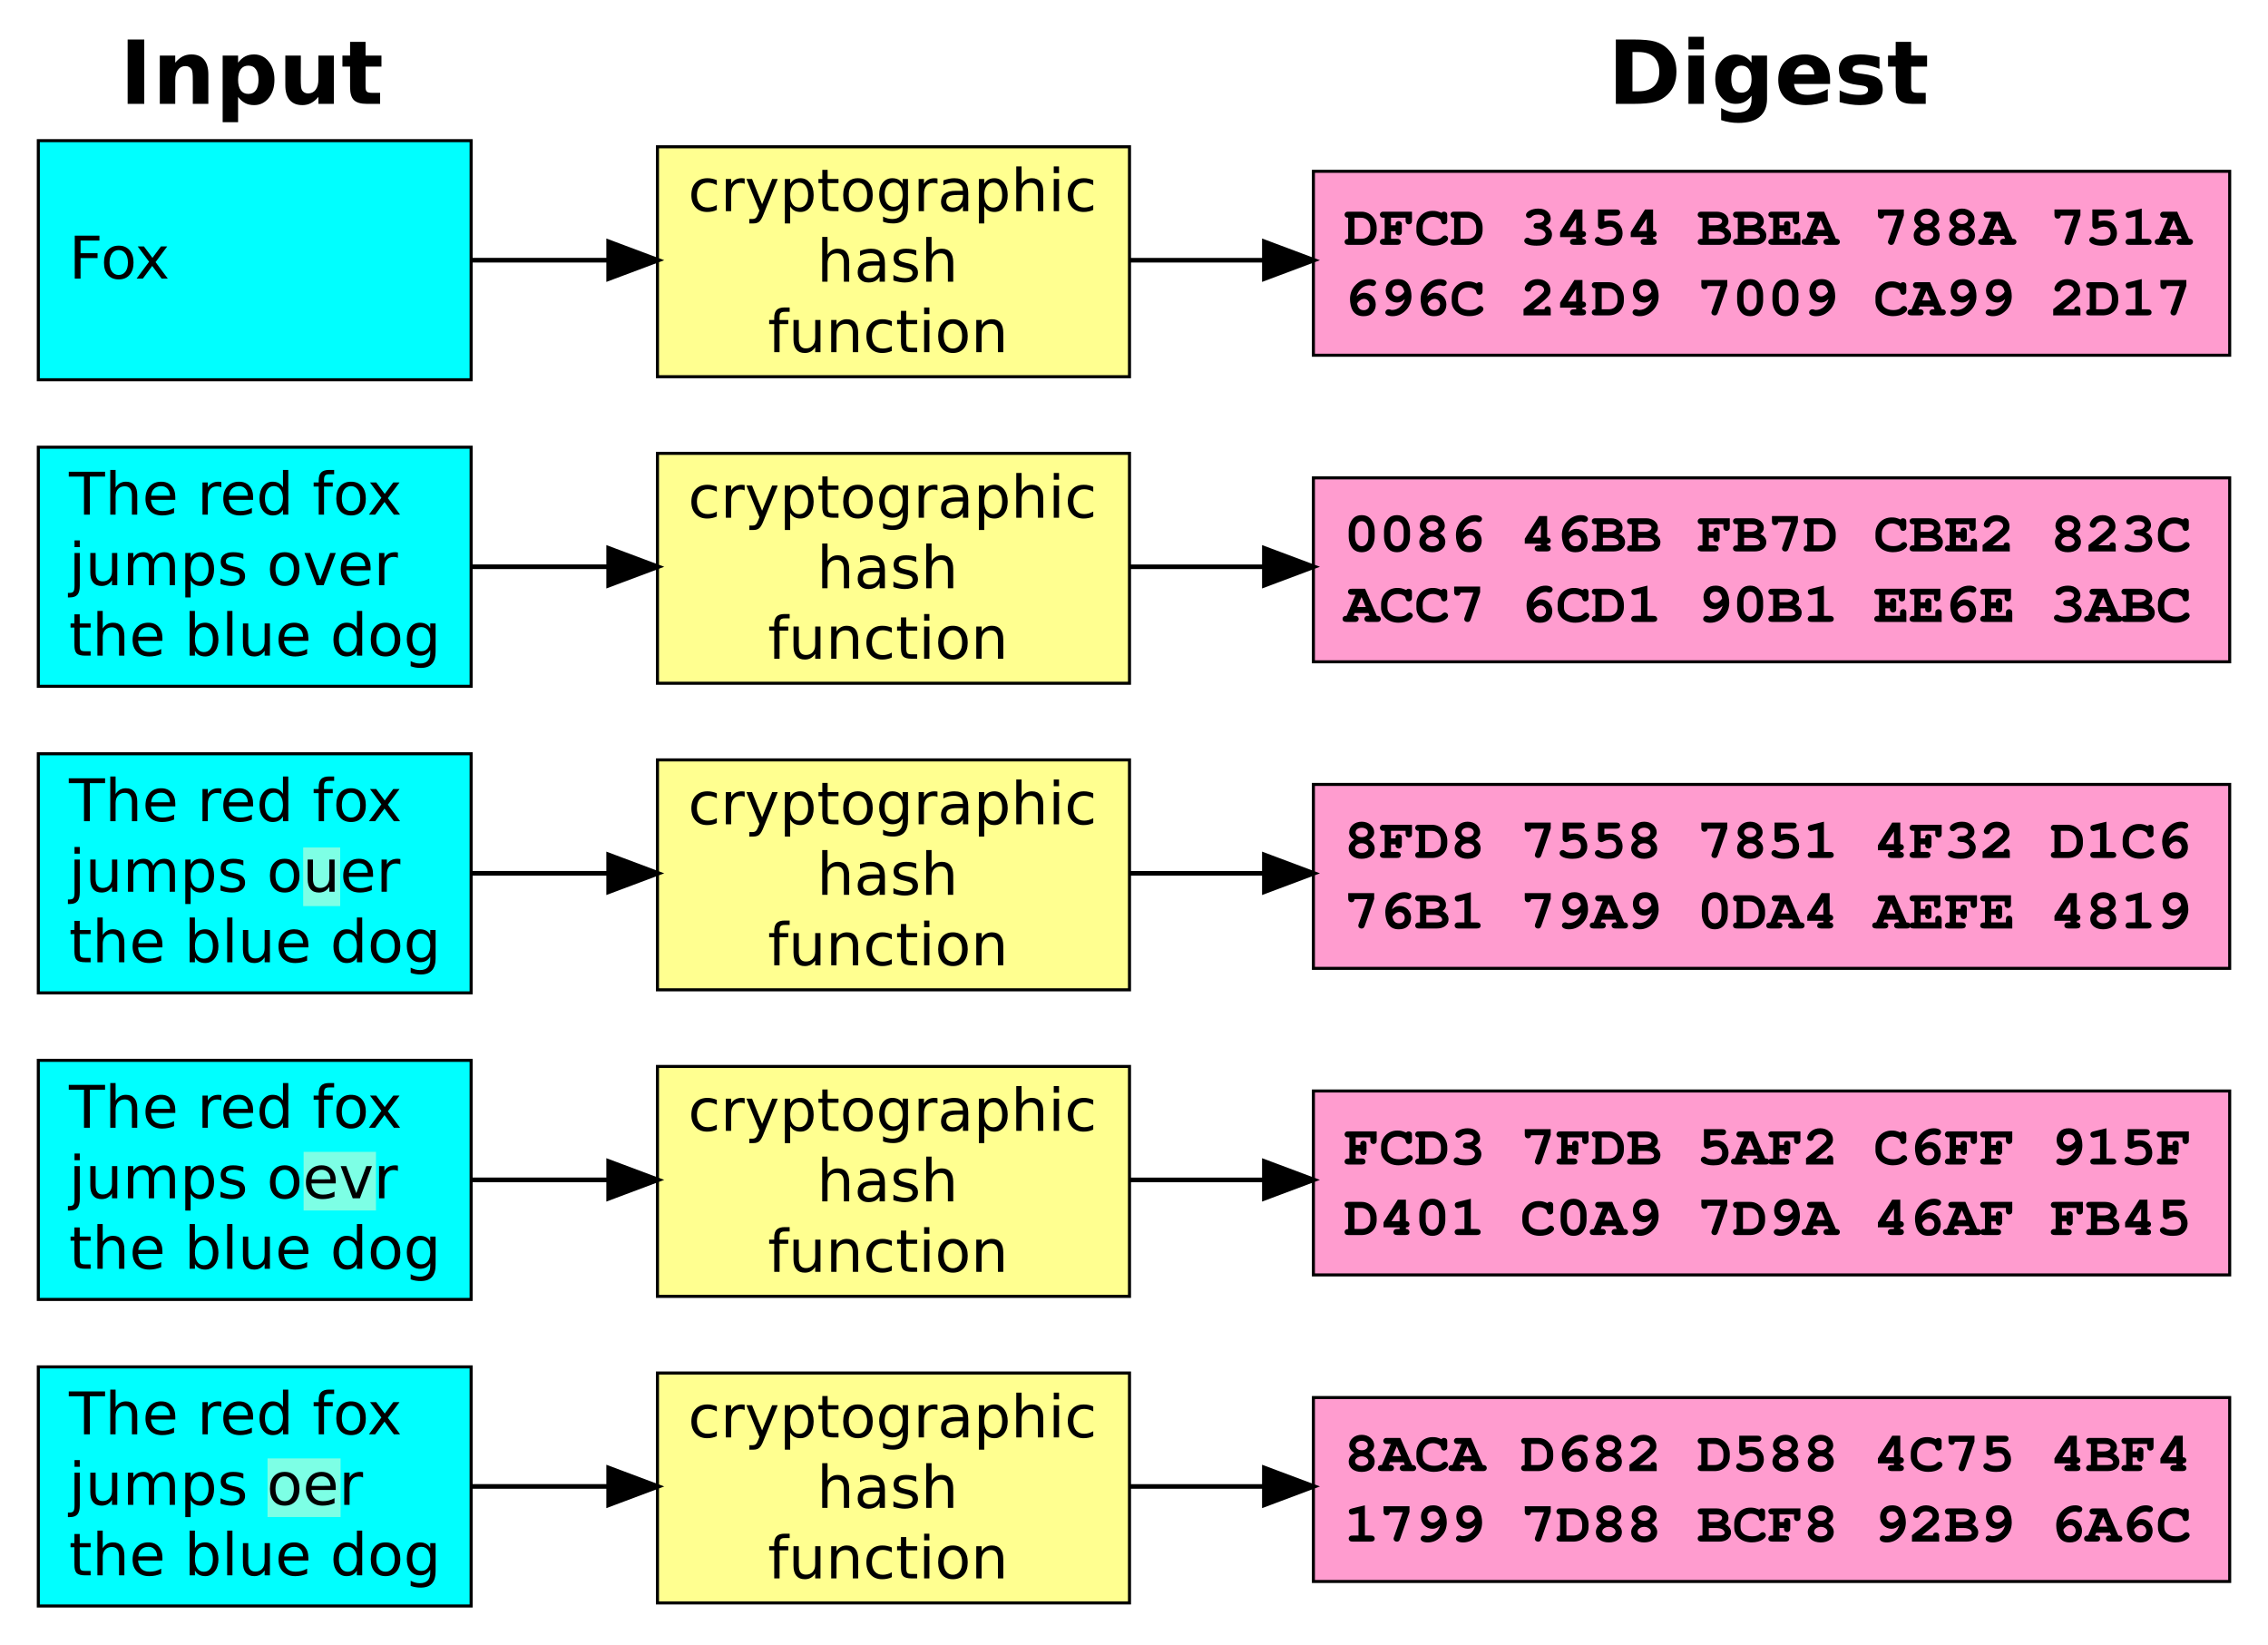
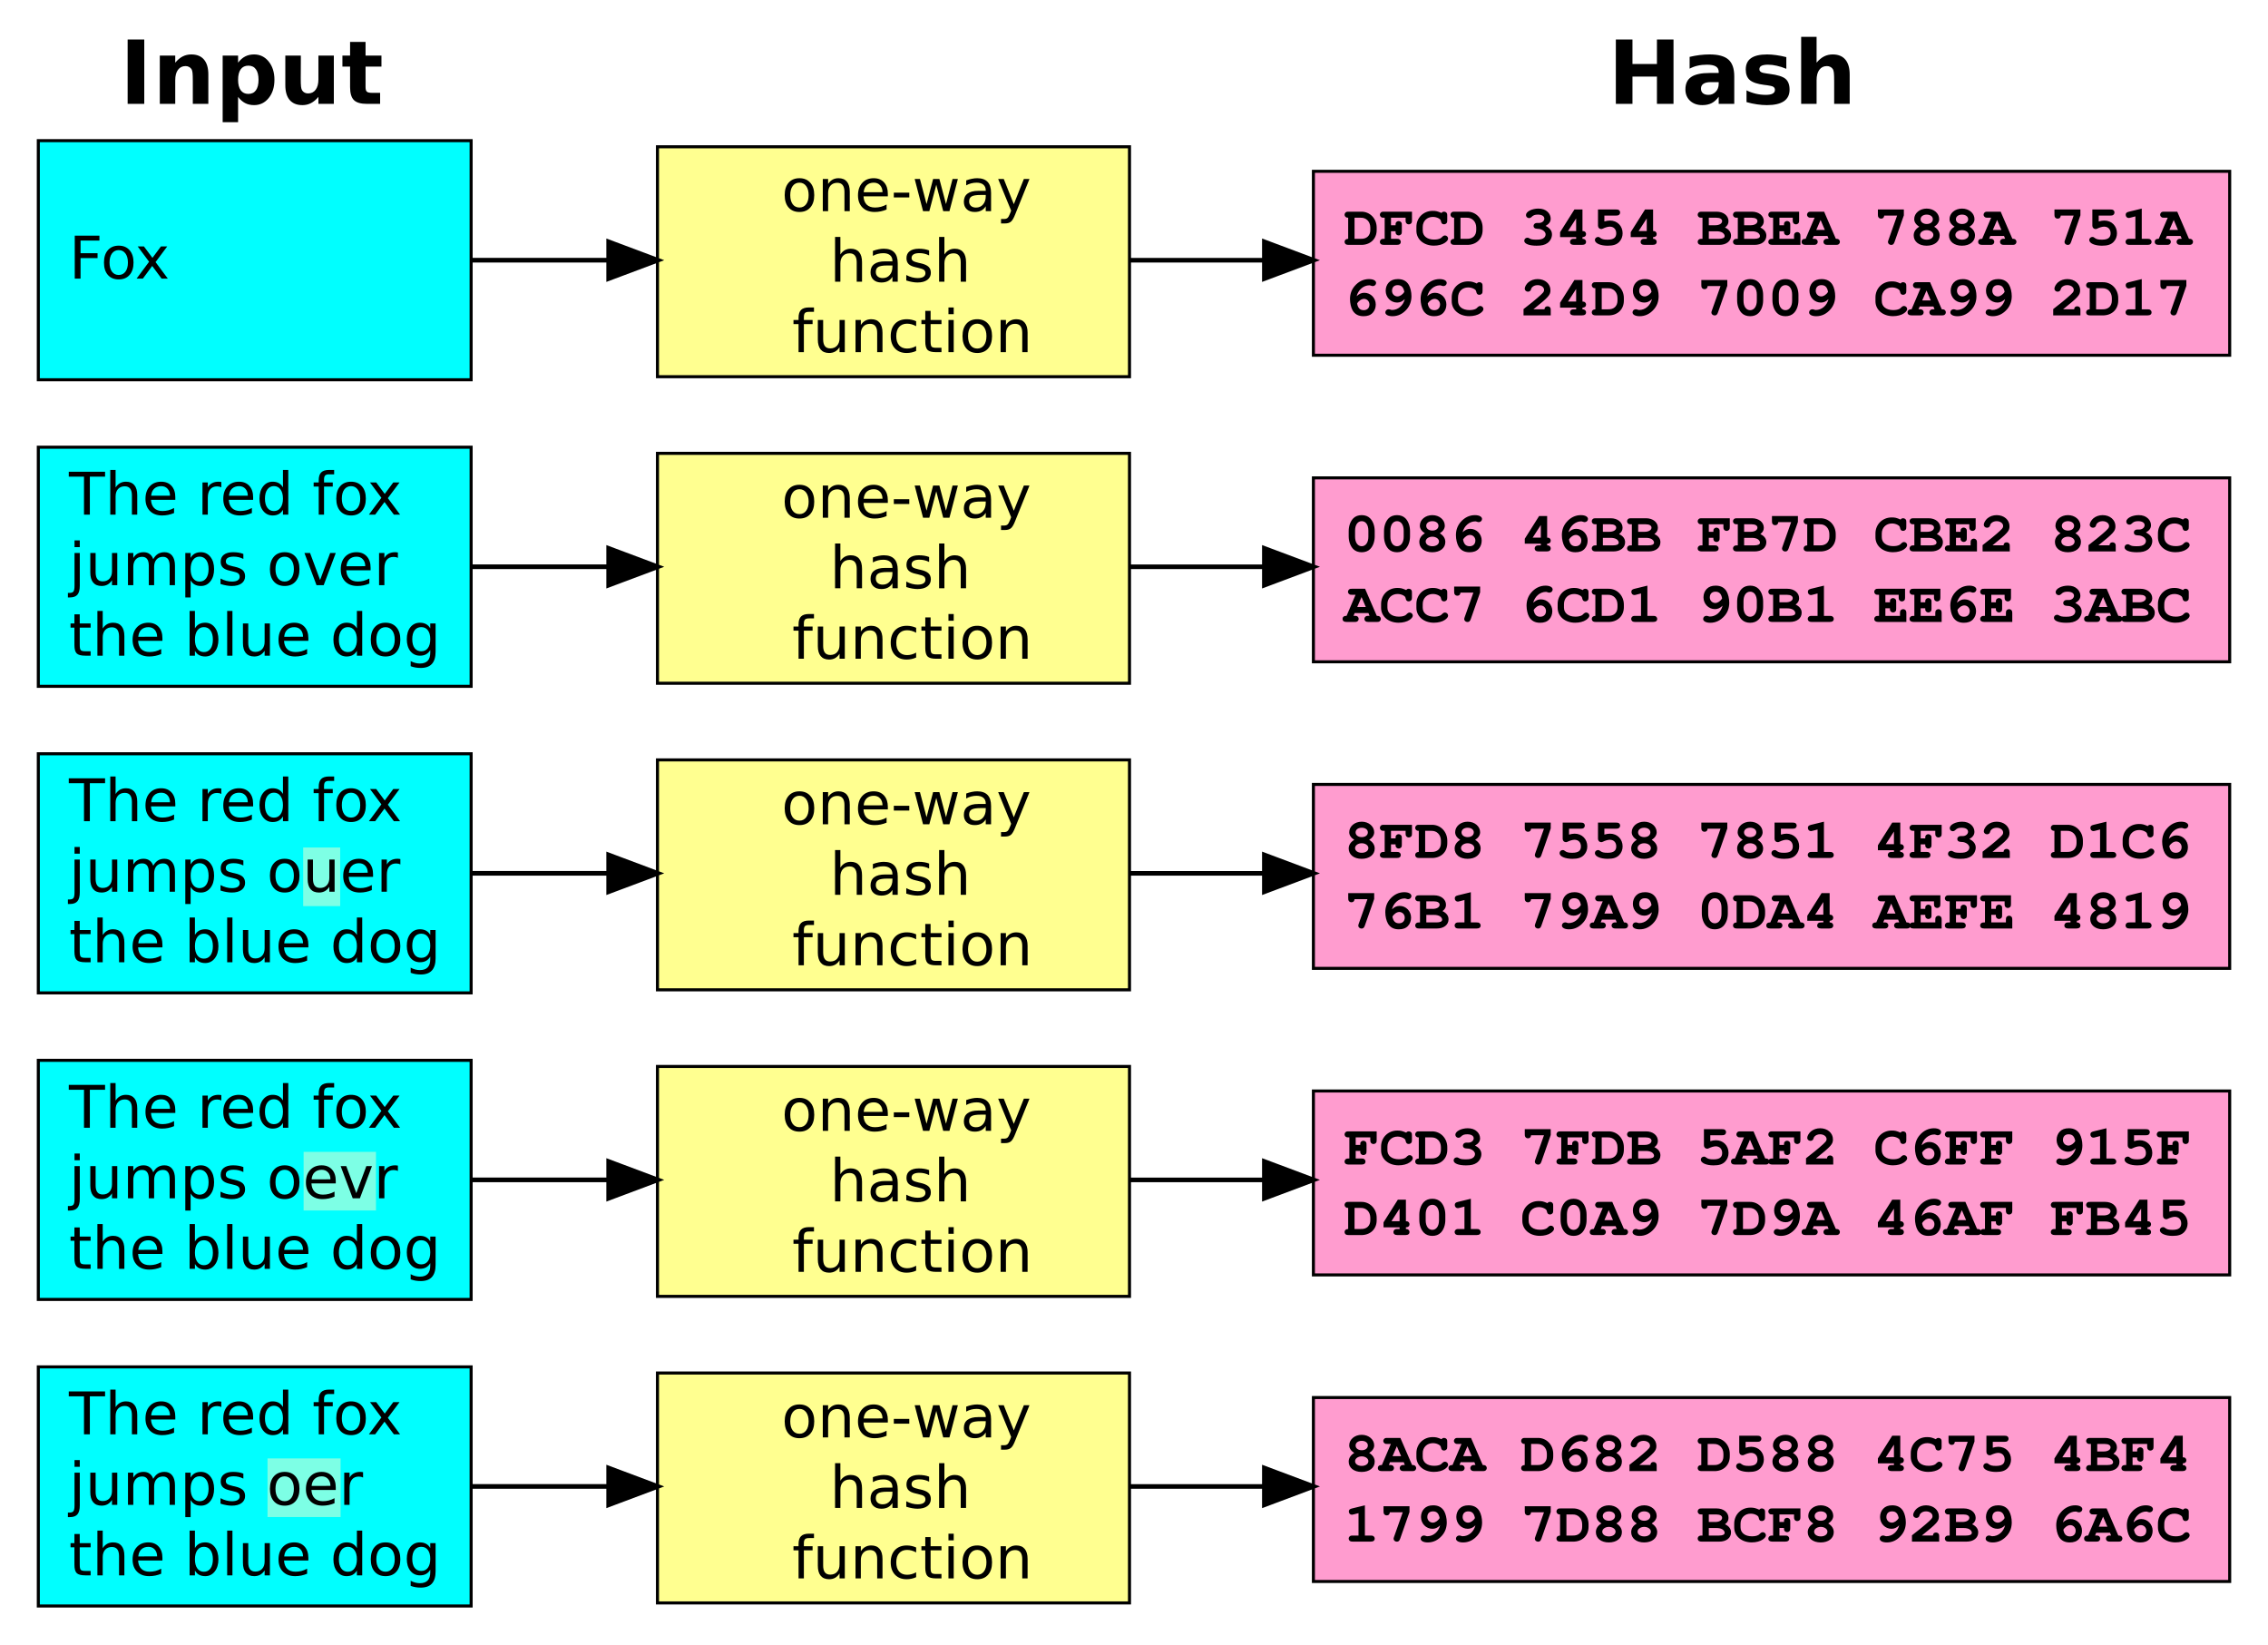
<svg xmlns="http://www.w3.org/2000/svg" version="1.0" width="739.938" height="536.381" id="svg1307">
  <defs id="defs1309" />
-   <g transform="translate(0.5,35.88125)" id="g0001" style="font-style:normal;fill-opacity:1;stroke-width:1px;stroke-linecap:butt;stroke-linejoin:miter;stroke-opacity:1;font-family:Bitstream Vera Sans">
-     <text x="38.502" y="-2" id="text5" style="font-size:28.8px;font-weight:bold;stroke:none">Input</text>
-     <text x="524.032" y="-2" id="text7" style="font-size:28.8px;font-weight:bold;fill:#000000;stroke:none">Digest</text>
-     <rect width="141.204" height="78" x="12" y="10" id="rect9" style="fill:#00ffff;stroke:#000000;stroke-width:0.997" />
-     <text x="22" y="55" id="text11" style="font-size:19.2px;font-weight:normal;fill:#000000;stroke:none">Fox</text>
-     <rect width="154" height="75" x="214" y="12" id="rect13" style="fill:#ffff90;stroke:#000000" />
-     <text x="224" y="33" id="text15" style="font-size:19.2px;font-weight:normal;fill:#000000;stroke:none">cryptographic</text>
-     <text x="266" y="56" id="text17" style="font-size:19.2px;font-weight:normal;fill:#000000;stroke:none">hash</text>
-     <text x="250" y="79" id="text19" style="font-size:19.2px;font-weight:normal;fill:#000000;stroke:none">function</text>
-     <rect width="298.94" height="60" x="428" y="20" id="rect21" style="fill:#ff9ccf;stroke:#000000;stroke-width:0.988" />
-     <text x="438" y="44" id="text23" style="font-size:19.2px;font-weight:bold;fill:#000000;stroke:none;font-family:Courier">DFCD 3454 BBEA 788A 751A</text>
-     <text x="438" y="67" id="text25" style="font-size:19.2px;font-weight:bold;fill:#000000;stroke:none;font-family:Courier">696C 24D9 7009 CA99 2D17</text>
-     <path d="m 152.892,49 c 61.179,0 61.179,0 61.179,0" id="path28" style="fill:none;stroke:#000000;stroke-width:1.515px" />
-     <g transform="translate(214.0707,49)" id="g2001">
-       <path d="M 0,0 -16,6 -16,-6 0,0 z" id="path31" style="fill:#000000;stroke:#000000;stroke-width:1.5px" />
+   <text style="font-size:28.8px;font-style:normal;font-weight:bold;fill-opacity:1;stroke:none;font-family:Bitstream Vera Sans" id="text5" y="33.881" x="39.002">Input</text>
+   <text style="font-size:28.8px;font-style:normal;font-weight:bold;fill:#000000;fill-opacity:1;stroke:none;font-family:Bitstream Vera Sans" id="text7" y="33.881" x="524.532">Hash</text>
+   <rect style="font-style:normal;fill:#00ffff;fill-opacity:1;stroke:#000000;stroke-width:0.997;stroke-linecap:butt;stroke-linejoin:miter;stroke-opacity:1;font-family:Bitstream Vera Sans" id="rect9" y="45.881" x="12.5" height="78" width="141.204" />
+   <text style="font-size:19.2px;font-style:normal;font-weight:normal;fill:#000000;fill-opacity:1;stroke:none;font-family:Bitstream Vera Sans" id="text11" y="90.881" x="22.5">Fox</text>
+   <rect style="font-style:normal;fill:#ffff90;fill-opacity:1;stroke:#000000;stroke-width:1px;stroke-linecap:butt;stroke-linejoin:miter;stroke-opacity:1;font-family:Bitstream Vera Sans" id="rect13" y="47.881" x="214.5" height="75" width="154" />
+   <text style="font-size:19.2px;font-style:normal;font-weight:normal;fill:#000000;fill-opacity:1;stroke:none;font-family:Bitstream Vera Sans" id="text15" y="68.881" x="254.947">one-way</text>
+   <text style="font-size:19.2px;font-style:normal;font-weight:normal;fill:#000000;fill-opacity:1;stroke:none;font-family:Bitstream Vera Sans" id="text17" y="91.881" x="270.692">hash</text>
+   <text style="font-size:19.2px;font-style:normal;font-weight:normal;fill:#000000;fill-opacity:1;stroke:none;font-family:Bitstream Vera Sans" id="text19" y="114.881" x="258.439">function</text>
+   <rect style="font-style:normal;fill:#ff9ccf;fill-opacity:1;stroke:#000000;stroke-width:0.988;stroke-linecap:butt;stroke-linejoin:miter;stroke-opacity:1;font-family:Bitstream Vera Sans" id="rect21" y="55.881" x="428.5" height="60" width="298.94" />
+   <text style="font-size:19.2px;font-style:normal;font-weight:bold;fill:#000000;fill-opacity:1;stroke:none;font-family:Courier" id="text23" y="79.881" x="438.5">DFCD 3454 BBEA 788A 751A</text>
+   <text style="font-size:19.2px;font-style:normal;font-weight:bold;fill:#000000;fill-opacity:1;stroke:none;font-family:Courier" id="text25" y="102.881" x="438.5">696C 24D9 7009 CA99 2D17</text>
+   <path style="font-style:normal;fill:none;stroke:#000000;stroke-width:1.515px;stroke-linecap:butt;stroke-linejoin:miter;stroke-opacity:1;font-family:Bitstream Vera Sans" id="path28" d="m 153.392,84.881 c 61.179,0 61.179,0 61.179,0" />
+   <g style="font-style:normal;fill-opacity:1;stroke-width:1px;stroke-linecap:butt;stroke-linejoin:miter;stroke-opacity:1;font-family:Bitstream Vera Sans" id="g2001" transform="translate(214.5707,84.88125)">
+     <path style="fill:#000000;stroke:#000000;stroke-width:1.5px" id="path31" d="M 0,0 -16,6 -16,-6 0,0 z" />
+   </g>
+   <g style="font-style:normal;fill-opacity:1;stroke-width:1px;stroke-linecap:butt;stroke-linejoin:miter;stroke-opacity:1;font-family:Bitstream Vera Sans" id="g5997" transform="translate(368.5,84.88125)">
+     <path style="fill:none;stroke:#000000;stroke-width:1.5px" id="path34" d="M 0,0 C 60,0 60,0 60,0" />
+     <g id="g2002" transform="translate(60,0)">
+       <path style="fill:#000000;stroke:#000000;stroke-width:1.5px" id="path37" d="M 0,0 -16,6 -16,-6 0,0 z" />
    </g>
-     <g transform="translate(368,49)" id="g5997">
-       <path d="M 0,0 C 60,0 60,0 60,0" id="path34" style="fill:none;stroke:#000000;stroke-width:1.5px" />
-       <g transform="translate(60,0)" id="g2002">
-         <path d="M 0,0 -16,6 -16,-6 0,0 z" id="path37" style="fill:#000000;stroke:#000000;stroke-width:1.5px" />
-       </g>
+   </g>
+   <rect style="font-style:normal;fill:#00ffff;fill-opacity:1;stroke:#000000;stroke-width:0.997;stroke-linecap:butt;stroke-linejoin:miter;stroke-opacity:1;font-family:Bitstream Vera Sans" id="rect39" y="145.881" x="12.5" height="78" width="141.204" />
+   <text style="font-size:19.2px;font-style:normal;font-weight:normal;fill:#000000;fill-opacity:1;stroke:none;font-family:Bitstream Vera Sans" id="text41" y="167.881" x="22.5">The red fox</text>
+   <text style="font-size:19.2px;font-style:normal;font-weight:normal;fill:#000000;fill-opacity:1;stroke:none;font-family:Bitstream Vera Sans" id="text43" y="190.881" x="22.5">jumps over</text>
+   <text style="font-size:19.2px;font-style:normal;font-weight:normal;fill:#000000;fill-opacity:1;stroke:none;font-family:Bitstream Vera Sans" id="text45" y="213.881" x="22.5">the blue dog</text>
+   <rect style="font-style:normal;fill:#ffff90;fill-opacity:1;stroke:#000000;stroke-width:1px;stroke-linecap:butt;stroke-linejoin:miter;stroke-opacity:1;font-family:Bitstream Vera Sans" id="rect47" y="147.881" x="214.5" height="75" width="154" />
+   <text style="font-size:19.2px;font-style:normal;font-weight:normal;fill:#000000;fill-opacity:1;stroke:none;font-family:Bitstream Vera Sans" id="text49" y="168.881" x="254.947">one-way</text>
+   <text style="font-size:19.2px;font-style:normal;font-weight:normal;fill:#000000;fill-opacity:1;stroke:none;font-family:Bitstream Vera Sans" id="text51" y="191.881" x="270.692">hash</text>
+   <text style="font-size:19.2px;font-style:normal;font-weight:normal;fill:#000000;fill-opacity:1;stroke:none;font-family:Bitstream Vera Sans" id="text53" y="214.881" x="258.439">function</text>
+   <rect style="font-style:normal;fill:#ff9ccf;fill-opacity:1;stroke:#000000;stroke-width:0.988;stroke-linecap:butt;stroke-linejoin:miter;stroke-opacity:1;font-family:Bitstream Vera Sans" id="rect55" y="155.881" x="428.5" height="60" width="298.94" />
+   <text style="font-size:19.2px;font-style:normal;font-weight:bold;fill:#000000;fill-opacity:1;stroke:none;font-family:Courier" id="text57" y="179.881" x="438.5">0086 46BB FB7D CBE2 823C</text>
+   <text style="font-size:19.2px;font-style:normal;font-weight:bold;fill:#000000;fill-opacity:1;stroke:none;font-family:Courier" id="text59" y="202.881" x="438.5">ACC7 6CD1 90B1 EE6E 3ABC</text>
+   <path style="font-style:normal;fill:none;stroke:#000000;stroke-width:1.515px;stroke-linecap:butt;stroke-linejoin:miter;stroke-opacity:1;font-family:Bitstream Vera Sans" id="path63" d="m 153.392,184.881 c 61.179,0 61.179,0 61.179,0" />
+   <g style="font-style:normal;fill-opacity:1;stroke-width:1px;stroke-linecap:butt;stroke-linejoin:miter;stroke-opacity:1;font-family:Bitstream Vera Sans" id="g65" transform="translate(214.5707,184.8812)">
+     <path style="fill:#000000;stroke:#000000;stroke-width:1.5px" id="path67" d="M 0,0 -16,6 -16,-6 0,0 z" />
+   </g>
+   <g style="font-style:normal;fill-opacity:1;stroke-width:1px;stroke-linecap:butt;stroke-linejoin:miter;stroke-opacity:1;font-family:Bitstream Vera Sans" id="g69" transform="translate(368.5,184.8812)">
+     <path style="fill:none;stroke:#000000;stroke-width:1.5px" id="path71" d="M 0,0 C 60,0 60,0 60,0" />
+     <g id="g73" transform="translate(60,0)">
+       <path style="fill:#000000;stroke:#000000;stroke-width:1.5px" id="path75" d="M 0,0 -16,6 -16,-6 0,0 z" />
    </g>
-     <rect width="141.204" height="78" x="12" y="110" id="rect39" style="fill:#00ffff;stroke:#000000;stroke-width:0.997" />
-     <text x="22" y="132" id="text41" style="font-size:19.2px;font-weight:normal;fill:#000000;stroke:none">The red fox</text>
-     <text x="22" y="155" id="text43" style="font-size:19.2px;font-weight:normal;fill:#000000;stroke:none">jumps over</text>
-     <text x="22" y="178" id="text45" style="font-size:19.2px;font-weight:normal;fill:#000000;stroke:none">the blue dog</text>
-     <rect width="154" height="75" x="214" y="112" id="rect47" style="fill:#ffff90;stroke:#000000" />
-     <text x="224" y="133" id="text49" style="font-size:19.2px;font-weight:normal;fill:#000000;stroke:none">cryptographic</text>
-     <text x="266" y="156" id="text51" style="font-size:19.2px;font-weight:normal;fill:#000000;stroke:none">hash</text>
-     <text x="250" y="179" id="text53" style="font-size:19.2px;font-weight:normal;fill:#000000;stroke:none">function</text>
-     <rect width="298.94" height="60" x="428" y="120" id="rect55" style="fill:#ff9ccf;stroke:#000000;stroke-width:0.988" />
-     <text x="438" y="144" id="text57" style="font-size:19.2px;font-weight:bold;fill:#000000;stroke:none;font-family:Courier">0086 46BB FB7D CBE2 823C</text>
-     <text x="438" y="167" id="text59" style="font-size:19.2px;font-weight:bold;fill:#000000;stroke:none;font-family:Courier">ACC7 6CD1 90B1 EE6E 3ABC</text>
-     <path d="m 152.892,149 c 61.179,0 61.179,0 61.179,0" id="path63" style="fill:none;stroke:#000000;stroke-width:1.515px" />
-     <g transform="translate(214.0707,149)" id="g65">
-       <path d="M 0,0 -16,6 -16,-6 0,0 z" id="path67" style="fill:#000000;stroke:#000000;stroke-width:1.5px" />
+   </g>
+   <rect style="font-style:normal;fill:#00ffff;fill-opacity:1;stroke:#000000;stroke-width:0.997;stroke-linecap:butt;stroke-linejoin:miter;stroke-opacity:1;font-family:Bitstream Vera Sans" id="rect77" y="245.881" x="12.5" height="78" width="141.204" />
+   <text style="font-size:19.2px;font-style:normal;font-weight:normal;fill:#000000;fill-opacity:1;stroke:none;font-family:Bitstream Vera Sans" id="text79" y="267.881" x="22.5">The red fox</text>
+   <rect style="font-style:normal;fill:#7effe5;fill-opacity:1;stroke:none;font-family:Bitstream Vera Sans" id="rect4066-5" y="276.457" x="98.916" height="19.117" width="12.066" />
+   <text style="font-size:19.2px;font-style:normal;font-weight:normal;fill:#000000;fill-opacity:1;stroke:none;font-family:Bitstream Vera Sans" id="text81" y="290.881" x="22.5">jumps ouer</text>
+   <text style="font-size:19.2px;font-style:normal;font-weight:normal;fill:#000000;fill-opacity:1;stroke:none;font-family:Bitstream Vera Sans" id="text89" y="313.881" x="22.5">the blue dog</text>
+   <rect style="font-style:normal;fill:#ffff90;fill-opacity:1;stroke:#000000;stroke-width:1px;stroke-linecap:butt;stroke-linejoin:miter;stroke-opacity:1;font-family:Bitstream Vera Sans" id="rect91" y="247.881" x="214.5" height="75" width="154" />
+   <text style="font-size:19.2px;font-style:normal;font-weight:normal;fill:#000000;fill-opacity:1;stroke:none;font-family:Bitstream Vera Sans" id="text93" y="268.881" x="254.947">one-way</text>
+   <text style="font-size:19.2px;font-style:normal;font-weight:normal;fill:#000000;fill-opacity:1;stroke:none;font-family:Bitstream Vera Sans" id="text95" y="291.881" x="270.692">hash</text>
+   <text style="font-size:19.2px;font-style:normal;font-weight:normal;fill:#000000;fill-opacity:1;stroke:none;font-family:Bitstream Vera Sans" id="text97" y="314.881" x="258.439">function</text>
+   <rect style="font-style:normal;fill:#ff9ccf;fill-opacity:1;stroke:#000000;stroke-width:0.988;stroke-linecap:butt;stroke-linejoin:miter;stroke-opacity:1;font-family:Bitstream Vera Sans" id="rect99" y="255.881" x="428.5" height="60" width="298.94" />
+   <text style="font-size:19.2px;font-style:normal;font-weight:bold;fill:#000000;fill-opacity:1;stroke:none;font-family:Courier" id="text101" y="279.881" x="438.5">8FD8 7558 7851 4F32 D1C6</text>
+   <text style="font-size:19.2px;font-style:normal;font-weight:bold;fill:#000000;fill-opacity:1;stroke:none;font-family:Courier" id="text103" y="302.881" x="438.5">76B1 79A9 0DA4 AEFE 4819</text>
+   <path style="font-style:normal;fill:none;stroke:#000000;stroke-width:1.515px;stroke-linecap:butt;stroke-linejoin:miter;stroke-opacity:1;font-family:Bitstream Vera Sans" id="path106" d="m 153.392,284.881 c 61.179,0 61.179,0 61.179,0" />
+   <g style="font-style:normal;fill-opacity:1;stroke-width:1px;stroke-linecap:butt;stroke-linejoin:miter;stroke-opacity:1;font-family:Bitstream Vera Sans" id="g2003" transform="translate(214.5707,284.8813)">
+     <path style="fill:#000000;stroke:#000000;stroke-width:1.5px" id="path109" d="M 0,0 -16,6 -16,-6 0,0 z" />
+   </g>
+   <g style="font-style:normal;fill-opacity:1;stroke-width:1px;stroke-linecap:butt;stroke-linejoin:miter;stroke-opacity:1;font-family:Bitstream Vera Sans" id="g6003" transform="translate(368.5,284.8813)">
+     <path style="fill:none;stroke:#000000;stroke-width:1.5px" id="path112" d="M 0,0 C 60,0 60,0 60,0" />
+     <g id="g2004" transform="translate(60,0)">
+       <path style="fill:#000000;stroke:#000000;stroke-width:1.5px" id="path115" d="M 0,0 -16,6 -16,-6 0,0 z" />
    </g>
-     <g transform="translate(368,149)" id="g69">
-       <path d="M 0,0 C 60,0 60,0 60,0" id="path71" style="fill:none;stroke:#000000;stroke-width:1.5px" />
-       <g transform="translate(60,0)" id="g73">
-         <path d="M 0,0 -16,6 -16,-6 0,0 z" id="path75" style="fill:#000000;stroke:#000000;stroke-width:1.5px" />
-       </g>
+   </g>
+   <rect style="font-style:normal;fill:#00ffff;fill-opacity:1;stroke:#000000;stroke-width:0.997;stroke-linecap:butt;stroke-linejoin:miter;stroke-opacity:1;font-family:Bitstream Vera Sans" id="rect117" y="345.881" x="12.5" height="78" width="141.204" />
+   <text style="font-size:19.2px;font-style:normal;font-weight:normal;fill:#000000;fill-opacity:1;stroke:none;font-family:Bitstream Vera Sans" id="text119" y="367.881" x="22.5">The red fox</text>
+   <rect style="font-style:normal;fill:#7dffe5;fill-opacity:1;stroke:none;font-family:Bitstream Vera Sans" id="rect4066" y="375.74" x="99.056" height="19.117" width="23.608" />
+   <text style="font-size:19.2px;font-style:normal;font-weight:normal;fill:#000000;fill-opacity:1;stroke:none;font-family:Bitstream Vera Sans" id="text121" y="390.881" x="22.5">jumps oevr<tspan style="font-weight:bold;fill:#ff0000;-inkscape-font-specification:Bitstream Vera Sans Bold" id="tspan125" />
+   </text>
+   <text style="font-size:19.2px;font-style:normal;font-weight:normal;fill:#000000;fill-opacity:1;stroke:none;font-family:Bitstream Vera Sans" id="text129" y="413.881" x="22.5">the blue dog</text>
+   <rect style="font-style:normal;fill:#ffff90;fill-opacity:1;stroke:#000000;stroke-width:1px;stroke-linecap:butt;stroke-linejoin:miter;stroke-opacity:1;font-family:Bitstream Vera Sans" id="rect131" y="347.881" x="214.5" height="75" width="154" />
+   <text style="font-size:19.2px;font-style:normal;font-weight:normal;fill:#000000;fill-opacity:1;stroke:none;font-family:Bitstream Vera Sans" id="text133" y="368.881" x="254.947">one-way</text>
+   <text style="font-size:19.2px;font-style:normal;font-weight:normal;fill:#000000;fill-opacity:1;stroke:none;font-family:Bitstream Vera Sans" id="text135" y="391.881" x="270.692">hash</text>
+   <text style="font-size:19.2px;font-style:normal;font-weight:normal;fill:#000000;fill-opacity:1;stroke:none;font-family:Bitstream Vera Sans" id="text137" y="414.881" x="258.439">function</text>
+   <rect style="font-style:normal;fill:#ff9ccf;fill-opacity:1;stroke:#000000;stroke-width:0.988;stroke-linecap:butt;stroke-linejoin:miter;stroke-opacity:1;font-family:Bitstream Vera Sans" id="rect139" y="355.881" x="428.5" height="60" width="298.94" />
+   <text style="font-size:19.2px;font-style:normal;font-weight:bold;fill:#000000;fill-opacity:1;stroke:none;font-family:Courier" id="text141" y="379.881" x="438.5">FCD3 7FDB 5AF2 C6FF 915F</text>
+   <text style="font-size:19.2px;font-style:normal;font-weight:bold;fill:#000000;fill-opacity:1;stroke:none;font-family:Courier" id="text143" y="402.881" x="438.5">D401 C0A9 7D9A 46AF FB45</text>
+   <path style="font-style:normal;fill:none;stroke:#000000;stroke-width:1.515px;stroke-linecap:butt;stroke-linejoin:miter;stroke-opacity:1;font-family:Bitstream Vera Sans" id="path146" d="m 153.392,384.881 c 61.179,0 61.179,0 61.179,0" />
+   <g style="font-style:normal;fill-opacity:1;stroke-width:1px;stroke-linecap:butt;stroke-linejoin:miter;stroke-opacity:1;font-family:Bitstream Vera Sans" id="g2005" transform="translate(214.5707,384.8813)">
+     <path style="fill:#000000;stroke:#000000;stroke-width:1.5px" id="path149" d="M 0,0 -16,6 -16,-6 0,0 z" />
+   </g>
+   <g style="font-style:normal;fill-opacity:1;stroke-width:1px;stroke-linecap:butt;stroke-linejoin:miter;stroke-opacity:1;font-family:Bitstream Vera Sans" id="g6009" transform="translate(368.5,384.8813)">
+     <path style="fill:none;stroke:#000000;stroke-width:1.5px" id="path152" d="M 0,0 C 60,0 60,0 60,0" />
+     <g id="g2006" transform="translate(60,0)">
+       <path style="fill:#000000;stroke:#000000;stroke-width:1.5px" id="path155" d="M 0,0 -16,6 -16,-6 0,0 z" />
    </g>
-     <rect width="141.204" height="78" x="12" y="210" id="rect77" style="fill:#00ffff;stroke:#000000;stroke-width:0.997" />
-     <text x="22" y="232" id="text79" style="font-size:19.2px;font-weight:normal;fill:#000000;stroke:none">The red fox</text>
-     <rect width="12.066" height="19.117" x="98.416" y="240.575" id="rect4066-5" style="font-style:normal;fill:#7effe5;fill-opacity:1;stroke:none;font-family:Bitstream Vera Sans" />
-     <text x="22" y="255" id="text81" style="font-size:19.2px;font-weight:normal;fill:#000000;stroke:none">jumps ouer</text>
-     <text x="22" y="278" id="text89" style="font-size:19.2px;font-weight:normal;fill:#000000;stroke:none">the blue dog</text>
-     <rect width="154" height="75" x="214" y="212" id="rect91" style="fill:#ffff90;stroke:#000000" />
-     <text x="224" y="233" id="text93" style="font-size:19.2px;font-weight:normal;fill:#000000;stroke:none">cryptographic</text>
-     <text x="266" y="256" id="text95" style="font-size:19.2px;font-weight:normal;fill:#000000;stroke:none">hash</text>
-     <text x="250" y="279" id="text97" style="font-size:19.2px;font-weight:normal;fill:#000000;stroke:none">function</text>
-     <rect width="298.94" height="60" x="428" y="220" id="rect99" style="fill:#ff9ccf;stroke:#000000;stroke-width:0.988" />
-     <text x="438" y="244" id="text101" style="font-size:19.2px;font-weight:bold;fill:#000000;stroke:none;font-family:Courier">8FD8 7558 7851 4F32 D1C6</text>
-     <text x="438" y="267" id="text103" style="font-size:19.2px;font-weight:bold;fill:#000000;stroke:none;font-family:Courier">76B1 79A9 0DA4 AEFE 4819</text>
-     <path d="m 152.892,249 c 61.179,0 61.179,0 61.179,0" id="path106" style="fill:none;stroke:#000000;stroke-width:1.515px" />
-     <g transform="translate(214.0707,249)" id="g2003">
-       <path d="M 0,0 -16,6 -16,-6 0,0 z" id="path109" style="fill:#000000;stroke:#000000;stroke-width:1.5px" />
-     </g>
-     <g transform="translate(368,249)" id="g6003">
-       <path d="M 0,0 C 60,0 60,0 60,0" id="path112" style="fill:none;stroke:#000000;stroke-width:1.5px" />
-       <g transform="translate(60,0)" id="g2004">
-         <path d="M 0,0 -16,6 -16,-6 0,0 z" id="path115" style="fill:#000000;stroke:#000000;stroke-width:1.5px" />
-       </g>
-     </g>
-     <rect width="141.204" height="78" x="12" y="310" id="rect117" style="fill:#00ffff;stroke:#000000;stroke-width:0.997" />
-     <text x="22" y="332" id="text119" style="font-size:19.2px;font-weight:normal;fill:#000000;stroke:none">The red fox</text>
-     <rect width="23.608" height="19.117" x="98.556" y="339.859" id="rect4066" style="fill:#7dffe5;fill-opacity:1;stroke:none" />
-     <text x="22" y="355" id="text121" style="font-size:19.2px;font-weight:normal;fill:#000000;stroke:none">jumps oevr<tspan id="tspan125" style="font-weight:bold;fill:#ff0000;-inkscape-font-specification:Bitstream Vera Sans Bold" />
-     </text>
-     <text x="22" y="378" id="text129" style="font-size:19.2px;font-weight:normal;fill:#000000;stroke:none">the blue dog</text>
-     <rect width="154" height="75" x="214" y="312" id="rect131" style="fill:#ffff90;stroke:#000000" />
-     <text x="224" y="333" id="text133" style="font-size:19.2px;font-weight:normal;fill:#000000;stroke:none">cryptographic</text>
-     <text x="266" y="356" id="text135" style="font-size:19.2px;font-weight:normal;fill:#000000;stroke:none">hash</text>
-     <text x="250" y="379" id="text137" style="font-size:19.2px;font-weight:normal;fill:#000000;stroke:none">function</text>
-     <rect width="298.94" height="60" x="428" y="320" id="rect139" style="fill:#ff9ccf;stroke:#000000;stroke-width:0.988" />
-     <text x="438" y="344" id="text141" style="font-size:19.2px;font-weight:bold;fill:#000000;stroke:none;font-family:Courier">FCD3 7FDB 5AF2 C6FF 915F</text>
-     <text x="438" y="367" id="text143" style="font-size:19.2px;font-weight:bold;fill:#000000;stroke:none;font-family:Courier">D401 C0A9 7D9A 46AF FB45</text>
-     <path d="m 152.892,349 c 61.179,0 61.179,0 61.179,0" id="path146" style="fill:none;stroke:#000000;stroke-width:1.515px" />
-     <g transform="translate(214.0707,349)" id="g2005">
-       <path d="M 0,0 -16,6 -16,-6 0,0 z" id="path149" style="fill:#000000;stroke:#000000;stroke-width:1.5px" />
-     </g>
-     <g transform="translate(368,349)" id="g6009">
-       <path d="M 0,0 C 60,0 60,0 60,0" id="path152" style="fill:none;stroke:#000000;stroke-width:1.5px" />
-       <g transform="translate(60,0)" id="g2006">
-         <path d="M 0,0 -16,6 -16,-6 0,0 z" id="path155" style="fill:#000000;stroke:#000000;stroke-width:1.5px" />
-       </g>
-     </g>
-     <rect width="141.204" height="78" x="12" y="410" id="rect157" style="fill:#00ffff;stroke:#000000;stroke-width:0.997" />
-     <text x="22" y="432" id="text159" style="font-size:19.2px;font-weight:normal;fill:#000000;stroke:none">The red fox</text>
-     <rect width="23.831" height="19.117" x="86.783" y="439.859" id="rect4086" style="fill:#7dffe5;fill-opacity:1;stroke:none" />
-     <text x="22" y="455" id="text161" style="font-size:19.2px;font-weight:normal;fill:#000000;stroke:none">jumps oer</text>
-     <text x="22" y="478" id="text169" style="font-size:19.2px;font-weight:normal;fill:#000000;stroke:none">the blue dog</text>
-     <rect width="154" height="75" x="214" y="412" id="rect171" style="fill:#ffff90;stroke:#000000" />
-     <text x="224" y="433" id="text173" style="font-size:19.2px;font-weight:normal;fill:#000000;stroke:none">cryptographic</text>
-     <text x="266" y="456" id="text175" style="font-size:19.2px;font-weight:normal;fill:#000000;stroke:none">hash</text>
-     <text x="250" y="479" id="text177" style="font-size:19.2px;font-weight:normal;fill:#000000;stroke:none">function</text>
-     <rect width="298.94" height="60" x="428" y="420" id="rect179" style="fill:#ff9ccf;stroke:#000000;stroke-width:0.988" />
-     <text x="438" y="444" id="text181" style="font-size:19.2px;font-weight:bold;fill:#000000;stroke:none;font-family:Courier">8ACA D682 D588 4C75 4BF4</text>
-     <text x="438" y="467" id="text183" style="font-size:19.2px;font-weight:bold;fill:#000000;stroke:none;font-family:Courier">1799 7D88 BCF8 92B9 6A6C</text>
-     <path d="m 152.892,449 c 61.179,0 61.179,0 61.179,0" id="path187" style="fill:none;stroke:#000000;stroke-width:1.515px" />
-     <g transform="translate(214.0707,449)" id="g189">
-       <path d="M 0,0 -16,6 -16,-6 0,0 z" id="path191" style="fill:#000000;stroke:#000000;stroke-width:1.5px" />
-     </g>
-     <g transform="translate(368,449)" id="g193">
-       <path d="M 0,0 C 60,0 60,0 60,0" id="path195" style="fill:none;stroke:#000000;stroke-width:1.5px" />
-       <g transform="translate(60,0)" id="g197">
-         <path d="M 0,0 -16,6 -16,-6 0,0 z" id="path199" style="fill:#000000;stroke:#000000;stroke-width:1.5px" />
-       </g>
+   </g>
+   <rect style="font-style:normal;fill:#00ffff;fill-opacity:1;stroke:#000000;stroke-width:0.997;stroke-linecap:butt;stroke-linejoin:miter;stroke-opacity:1;font-family:Bitstream Vera Sans" id="rect157" y="445.881" x="12.5" height="78" width="141.204" />
+   <text style="font-size:19.2px;font-style:normal;font-weight:normal;fill:#000000;fill-opacity:1;stroke:none;font-family:Bitstream Vera Sans" id="text159" y="467.881" x="22.5">The red fox</text>
+   <rect style="font-style:normal;fill:#7dffe5;fill-opacity:1;stroke:none;font-family:Bitstream Vera Sans" id="rect4086" y="475.74" x="87.283" height="19.117" width="23.831" />
+   <text style="font-size:19.2px;font-style:normal;font-weight:normal;fill:#000000;fill-opacity:1;stroke:none;font-family:Bitstream Vera Sans" id="text161" y="490.881" x="22.5">jumps oer</text>
+   <text style="font-size:19.2px;font-style:normal;font-weight:normal;fill:#000000;fill-opacity:1;stroke:none;font-family:Bitstream Vera Sans" id="text169" y="513.881" x="22.5">the blue dog</text>
+   <rect style="font-style:normal;fill:#ffff90;fill-opacity:1;stroke:#000000;stroke-width:1px;stroke-linecap:butt;stroke-linejoin:miter;stroke-opacity:1;font-family:Bitstream Vera Sans" id="rect171" y="447.881" x="214.5" height="75" width="154" />
+   <text style="font-size:19.2px;font-style:normal;font-weight:normal;fill:#000000;fill-opacity:1;stroke:none;font-family:Bitstream Vera Sans" id="text173" y="468.881" x="254.947">one-way</text>
+   <text style="font-size:19.2px;font-style:normal;font-weight:normal;fill:#000000;fill-opacity:1;stroke:none;font-family:Bitstream Vera Sans" id="text175" y="491.881" x="270.692">hash</text>
+   <text style="font-size:19.2px;font-style:normal;font-weight:normal;fill:#000000;fill-opacity:1;stroke:none;font-family:Bitstream Vera Sans" id="text177" y="514.881" x="258.439">function</text>
+   <rect style="font-style:normal;fill:#ff9ccf;fill-opacity:1;stroke:#000000;stroke-width:0.988;stroke-linecap:butt;stroke-linejoin:miter;stroke-opacity:1;font-family:Bitstream Vera Sans" id="rect179" y="455.881" x="428.5" height="60" width="298.94" />
+   <text style="font-size:19.2px;font-style:normal;font-weight:bold;fill:#000000;fill-opacity:1;stroke:none;font-family:Courier" id="text181" y="479.881" x="438.5">8ACA D682 D588 4C75 4BF4</text>
+   <text style="font-size:19.2px;font-style:normal;font-weight:bold;fill:#000000;fill-opacity:1;stroke:none;font-family:Courier" id="text183" y="502.881" x="438.5">1799 7D88 BCF8 92B9 6A6C</text>
+   <path style="font-style:normal;fill:none;stroke:#000000;stroke-width:1.515px;stroke-linecap:butt;stroke-linejoin:miter;stroke-opacity:1;font-family:Bitstream Vera Sans" id="path187" d="m 153.392,484.881 c 61.179,0 61.179,0 61.179,0" />
+   <g style="font-style:normal;fill-opacity:1;stroke-width:1px;stroke-linecap:butt;stroke-linejoin:miter;stroke-opacity:1;font-family:Bitstream Vera Sans" id="g189" transform="translate(214.5707,484.8813)">
+     <path style="fill:#000000;stroke:#000000;stroke-width:1.5px" id="path191" d="M 0,0 -16,6 -16,-6 0,0 z" />
+   </g>
+   <g style="font-style:normal;fill-opacity:1;stroke-width:1px;stroke-linecap:butt;stroke-linejoin:miter;stroke-opacity:1;font-family:Bitstream Vera Sans" id="g193" transform="translate(368.5,484.8813)">
+     <path style="fill:none;stroke:#000000;stroke-width:1.5px" id="path195" d="M 0,0 C 60,0 60,0 60,0" />
+     <g id="g197" transform="translate(60,0)">
+       <path style="fill:#000000;stroke:#000000;stroke-width:1.5px" id="path199" d="M 0,0 -16,6 -16,-6 0,0 z" />
    </g>
  </g>
</svg>
